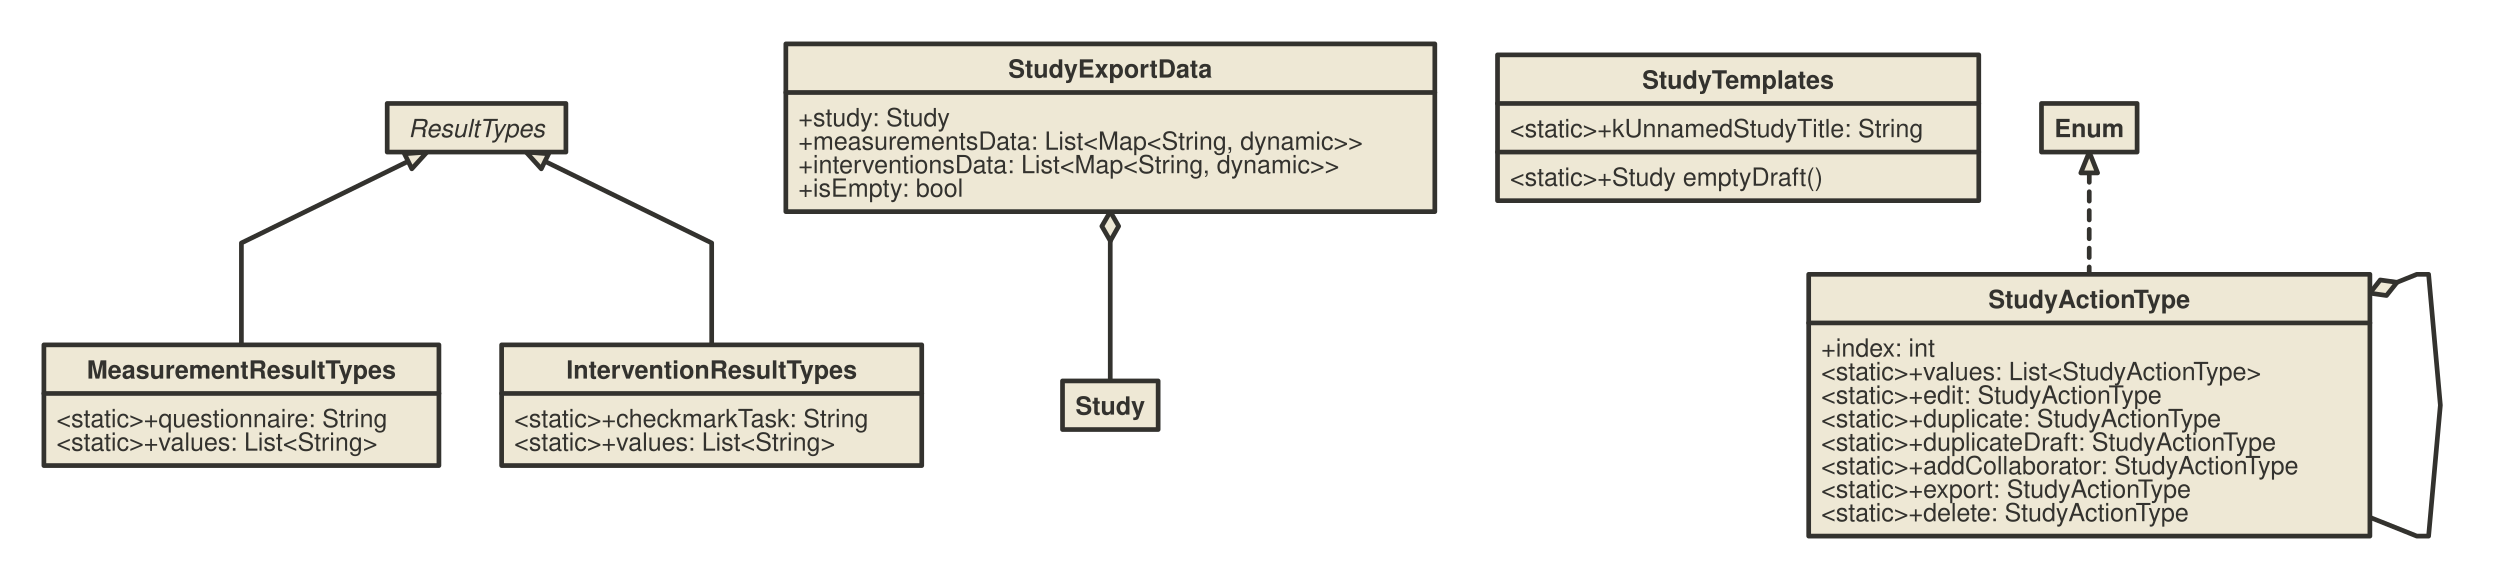
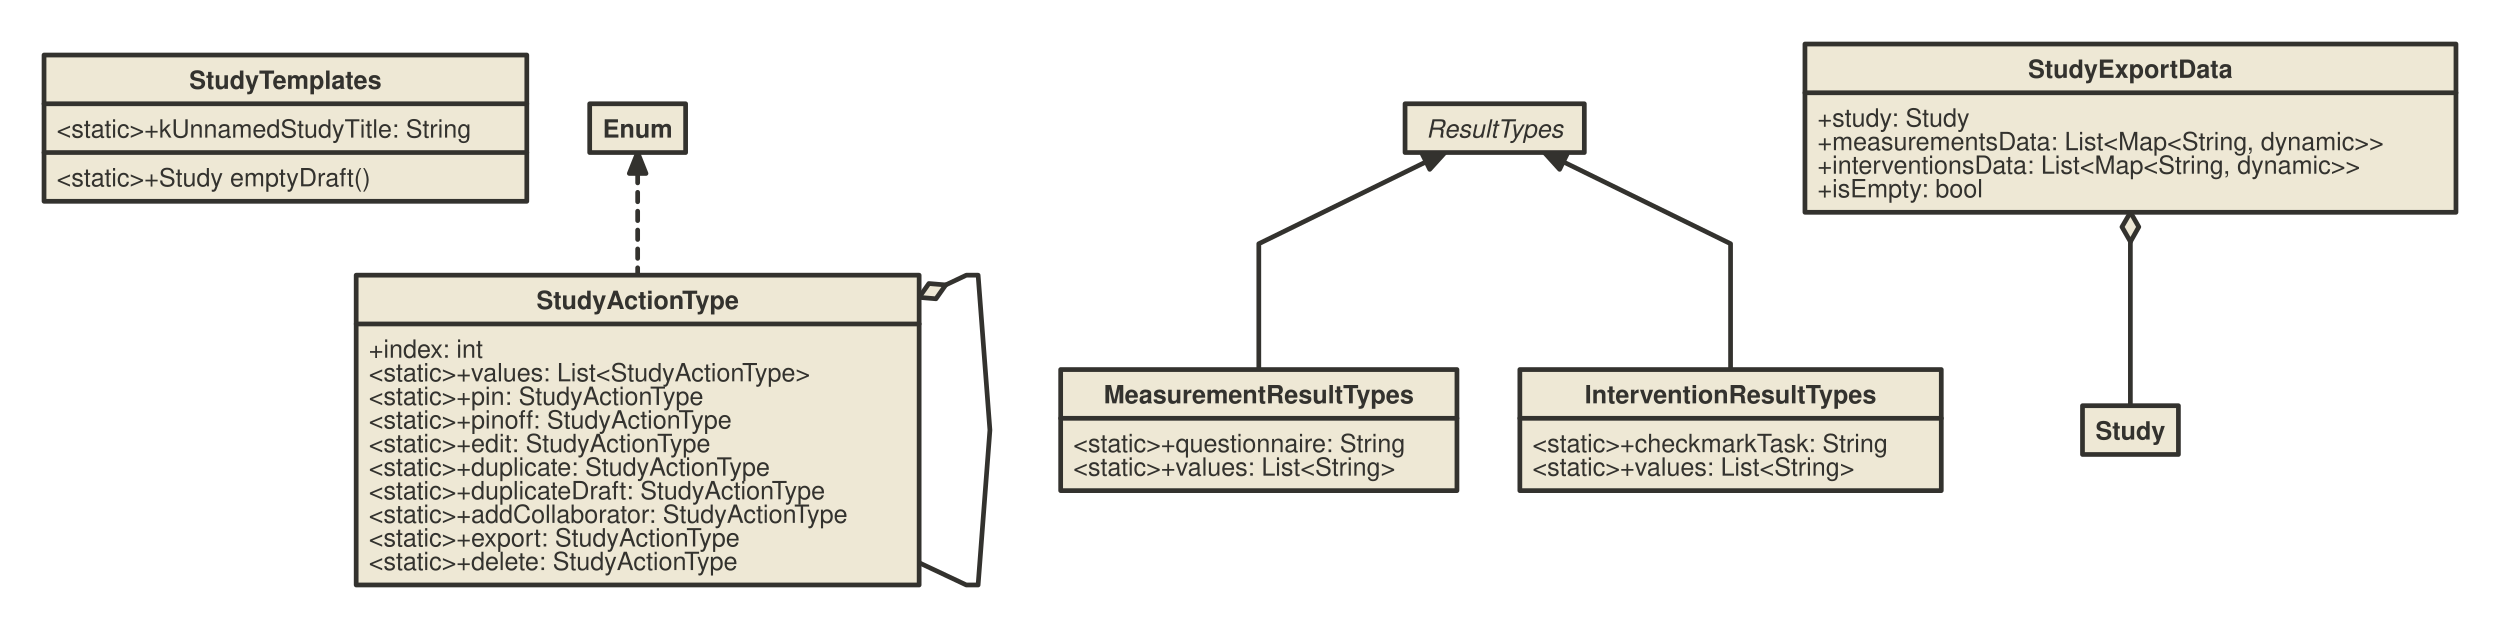
- <svg xmlns="http://www.w3.org/2000/svg" version="1.1" baseProfile="full" width="1594.8" height="370.0" viewbox="0 0 1594.75 370">
+ <svg xmlns="http://www.w3.org/2000/svg" version="1.1" baseProfile="full" width="1589.8" height="400.0" viewbox="0 0 1589.75 400">
  <g stroke-width="1.0" text-align="left" font="12pt Helvetica, Arial, sans-serif" font-size="12pt" font-family="Helvetica" font-weight="bold" font-style="normal">
    <g font-family="Helvetica" font-size="12pt" font-weight="bold" font-style="normal" stroke-width="3.0" stroke-linejoin="round" stroke-linecap="round" stroke="#33322E">
      <g stroke="transparent" fill="transparent">
-         <rect x="0.0" y="0.0" height="370.0" width="1594.8" stroke="none" />
+         <rect x="0.0" y="0.0" height="400.0" width="1589.8" stroke="none" />
      </g>
      <g transform="translate(8, 8)" fill="#33322E">
-         <g transform="translate(20, 20)" fill="#eee8d5" font-family="Helvetica" font-size="12pt" font-weight="normal" font-style="normal">
-           <path d="M232.4 74.9 L126 127 L126 192 L126.0 192.0 " fill="none" />
-           <path d="M234.7 79.7 L232.4 74.9 L230.0 70.1 L244.4 69.0 Z" />
-           <path d="M319.6 74.9 L426 127 L426 192 L426.0 192.0 " fill="none" />
-           <path d="M322.0 70.1 L319.6 74.9 L317.3 79.7 L307.6 69.0 Z" />
-           <path d="M680.3 125.7 L680.25 127 L680.25 215 L680.3 215.0 " fill="none" />
+         <g transform="translate(20, 20)" fill="#33322E" font-family="Helvetica" font-size="12pt" font-weight="normal" font-style="normal">
+           <path d="M573.4 153.2 L586.5 147 L594 147 L594 147 L601.5 245.5 L601.5 245.5 L594 344 L594 344 L586.5 344 L586.5 344 L556.5 329.861 L556.5 329.9 " fill="none" />
          <g fill="#eee8d5">
-             <path d="M685.6 116.3 L680.3 125.7 L674.9 116.3 L680.3 107.0 Z" />
-           </g>
-           <path d="M1501.1 152.1 L1513.75 147 L1521.25 147 L1521.25 147 L1528.75 230.5 L1528.75 230.5 L1521.25 314 L1521.25 314 L1513.75 314 L1513.75 314 L1483.75 302.014 L1483.8 302.0 " fill="none" />
-           <g fill="#eee8d5">
-             <path d="M1490.4 150.6 L1501.1 152.1 L1494.4 160.5 L1483.8 159.0 Z" />
+             <path d="M562.7 152.3 L573.4 153.2 L567.2 162.0 L556.5 161.1 Z" />
          </g>
          <g stroke-dasharray="6 6">
-             <path d="M1304.8 82.3 L1304.75 127 L1304.75 147 L1304.8 147.0 " fill="none" />
+             <path d="M377.5 82.3 L377.5 127 L377.5 147 L377.5 147.0 " fill="none" />
          </g>
-           <path d="M1310.1 82.3 L1304.8 82.3 L1299.4 82.3 L1304.8 69.0 Z" />
+           <path d="M382.8 82.3 L377.5 82.3 L372.2 82.3 L377.5 69.0 Z" />
+           <path d="M878.9 74.9 L772.5 127 L772.5 207 L772.5 207.0 " fill="none" />
+           <path d="M881.2 79.7 L878.9 74.9 L876.5 70.1 L890.9 69.0 Z" />
+           <path d="M966.1 74.9 L1072.5 127 L1072.5 207 L1072.5 207.0 " fill="none" />
+           <path d="M968.5 70.1 L966.1 74.9 L963.8 79.7 L954.1 69.0 Z" />
+           <path d="M1326.8 125.7 L1326.75 127 L1326.75 230 L1326.8 230.0 " fill="none" />
+           <g fill="#eee8d5">
+             <path d="M1332.1 116.3 L1326.8 125.7 L1321.4 116.3 L1326.8 107.0 Z" />
+           </g>
+           <g data-name="StudyTemplates">
+             <g fill="#eee8d5" stroke="#33322E" data-name="StudyTemplates">
+               <rect x="0.0" y="7.0" height="93.0" width="307.0" data-name="StudyTemplates" />
+               <path d="M0.0 38.0 L307.0 38.0" fill="none" data-name="StudyTemplates" />
+               <path d="M0.0 69.0 L307.0 69.0" fill="none" data-name="StudyTemplates" />
+             </g>
+             <g transform="translate(0, 7)" font-family="Helvetica" font-size="12pt" font-weight="bold" font-style="normal" data-name="StudyTemplates">
+               <g transform="translate(8, 8)" fill="#33322E" text-align="center" data-name="StudyTemplates">
+                 <text x="145.5" y="13.5" stroke="none" text-anchor="middle" data-name="StudyTemplates">StudyTemplates</text>
+               </g>
+             </g>
+             <g transform="translate(0, 38)" font-family="Helvetica" font-size="12pt" font-weight="normal" font-style="normal" data-name="StudyTemplates">
+               <g transform="translate(8, 8)" fill="#33322E" text-align="left" data-name="StudyTemplates">
+                 <text x="0.0" y="13.5" stroke="none" data-name="StudyTemplates">&lt;static&gt;+kUnnamedStudyTitle: String</text>
+               </g>
+             </g>
+             <g transform="translate(0, 69)" font-family="Helvetica" font-size="12pt" font-weight="normal" font-style="normal" data-name="StudyTemplates">
+               <g transform="translate(8, 8)" fill="#33322E" text-align="left" data-name="StudyTemplates">
+                 <text x="0.0" y="13.5" stroke="none" data-name="StudyTemplates">&lt;static&gt;+Study emptyDraft()</text>
+               </g>
+             </g>
+           </g>
+           <g data-name="StudyActionType">
+             <g fill="#eee8d5" stroke="#33322E" data-name="StudyActionType">
+               <rect x="198.5" y="147.0" height="197.0" width="358.0" data-name="StudyActionType" />
+               <path d="M198.5 178.0 L556.5 178.0" fill="none" data-name="StudyActionType" />
+             </g>
+             <g transform="translate(198.5, 147)" font-family="Helvetica" font-size="12pt" font-weight="bold" font-style="normal" data-name="StudyActionType">
+               <g transform="translate(8, 8)" fill="#33322E" text-align="center" data-name="StudyActionType">
+                 <text x="171.0" y="13.5" stroke="none" text-anchor="middle" data-name="StudyActionType">StudyActionType</text>
+               </g>
+             </g>
+             <g transform="translate(198.5, 178)" font-family="Helvetica" font-size="12pt" font-weight="normal" font-style="normal" data-name="StudyActionType">
+               <g transform="translate(8, 8)" fill="#33322E" text-align="left" data-name="StudyActionType">
+                 <text x="0.0" y="13.5" stroke="none" data-name="StudyActionType">+index: int</text>
+                 <text x="0.0" y="28.5" stroke="none" data-name="StudyActionType">&lt;static&gt;+values: List&lt;StudyActionType&gt;</text>
+                 <text x="0.0" y="43.5" stroke="none" data-name="StudyActionType">&lt;static&gt;+pin: StudyActionType</text>
+                 <text x="0.0" y="58.5" stroke="none" data-name="StudyActionType">&lt;static&gt;+pinoff: StudyActionType</text>
+                 <text x="0.0" y="73.5" stroke="none" data-name="StudyActionType">&lt;static&gt;+edit: StudyActionType</text>
+                 <text x="0.0" y="88.5" stroke="none" data-name="StudyActionType">&lt;static&gt;+duplicate: StudyActionType</text>
+                 <text x="0.0" y="103.5" stroke="none" data-name="StudyActionType">&lt;static&gt;+duplicateDraft: StudyActionType</text>
+                 <text x="0.0" y="118.5" stroke="none" data-name="StudyActionType">&lt;static&gt;+addCollaborator: StudyActionType</text>
+                 <text x="0.0" y="133.5" stroke="none" data-name="StudyActionType">&lt;static&gt;+export: StudyActionType</text>
+                 <text x="0.0" y="148.5" stroke="none" data-name="StudyActionType">&lt;static&gt;+delete: StudyActionType</text>
+               </g>
+             </g>
+           </g>
+           <g data-name="Enum">
+             <g fill="#eee8d5" stroke="#33322E" data-name="Enum">
+               <rect x="347.0" y="38.0" height="31.0" width="61.0" data-name="Enum" />
+             </g>
+             <g transform="translate(347, 38)" font-family="Helvetica" font-size="12pt" font-weight="bold" font-style="normal" data-name="Enum">
+               <g transform="translate(8, 8)" fill="#33322E" text-align="center" data-name="Enum">
+                 <text x="22.5" y="13.5" stroke="none" text-anchor="middle" data-name="Enum">Enum</text>
+               </g>
+             </g>
+           </g>
          <g data-name="ResultTypes">
            <g fill="#eee8d5" stroke="#33322E" data-name="ResultTypes">
-               <rect x="219.0" y="38.0" height="31.0" width="114.0" data-name="ResultTypes" />
+               <rect x="865.5" y="38.0" height="31.0" width="114.0" data-name="ResultTypes" />
            </g>
-             <g transform="translate(219, 38)" font-family="Helvetica" font-size="12pt" font-weight="normal" font-style="italic" data-name="ResultTypes">
+             <g transform="translate(865.5, 38)" font-family="Helvetica" font-size="12pt" font-weight="normal" font-style="italic" data-name="ResultTypes">
              <g transform="translate(8, 8)" fill="#33322E" text-align="center" data-name="ResultTypes">
                <text x="49.0" y="13.5" stroke="none" text-anchor="middle" data-name="ResultTypes">ResultTypes</text>
              </g>
            </g>
          </g>
          <g data-name="MeasurementResultTypes">
            <g fill="#eee8d5" stroke="#33322E" data-name="MeasurementResultTypes">
-               <rect x="0.0" y="192.0" height="77.0" width="252.0" data-name="MeasurementResultTypes" />
-               <path d="M0.0 223.0 L252.0 223.0" fill="none" data-name="MeasurementResultTypes" />
+               <rect x="646.5" y="207.0" height="77.0" width="252.0" data-name="MeasurementResultTypes" />
+               <path d="M646.5 238.0 L898.5 238.0" fill="none" data-name="MeasurementResultTypes" />
            </g>
-             <g transform="translate(0, 192)" font-family="Helvetica" font-size="12pt" font-weight="bold" font-style="normal" data-name="MeasurementResultTypes">
+             <g transform="translate(646.5, 207)" font-family="Helvetica" font-size="12pt" font-weight="bold" font-style="normal" data-name="MeasurementResultTypes">
              <g transform="translate(8, 8)" fill="#33322E" text-align="center" data-name="MeasurementResultTypes">
                <text x="118.0" y="13.5" stroke="none" text-anchor="middle" data-name="MeasurementResultTypes">MeasurementResultTypes</text>
              </g>
            </g>
-             <g transform="translate(0, 223)" font-family="Helvetica" font-size="12pt" font-weight="normal" font-style="normal" data-name="MeasurementResultTypes">
+             <g transform="translate(646.5, 238)" font-family="Helvetica" font-size="12pt" font-weight="normal" font-style="normal" data-name="MeasurementResultTypes">
              <g transform="translate(8, 8)" fill="#33322E" text-align="left" data-name="MeasurementResultTypes">
                <text x="0.0" y="13.5" stroke="none" data-name="MeasurementResultTypes">&lt;static&gt;+questionnaire: String</text>
                <text x="0.0" y="28.5" stroke="none" data-name="MeasurementResultTypes">&lt;static&gt;+values: List&lt;String&gt;</text>
              </g>
            </g>
          </g>
          <g data-name="InterventionResultTypes">
            <g fill="#eee8d5" stroke="#33322E" data-name="InterventionResultTypes">
-               <rect x="292.0" y="192.0" height="77.0" width="268.0" data-name="InterventionResultTypes" />
-               <path d="M292.0 223.0 L560.0 223.0" fill="none" data-name="InterventionResultTypes" />
+               <rect x="938.5" y="207.0" height="77.0" width="268.0" data-name="InterventionResultTypes" />
+               <path d="M938.5 238.0 L1206.5 238.0" fill="none" data-name="InterventionResultTypes" />
            </g>
-             <g transform="translate(292, 192)" font-family="Helvetica" font-size="12pt" font-weight="bold" font-style="normal" data-name="InterventionResultTypes">
+             <g transform="translate(938.5, 207)" font-family="Helvetica" font-size="12pt" font-weight="bold" font-style="normal" data-name="InterventionResultTypes">
              <g transform="translate(8, 8)" fill="#33322E" text-align="center" data-name="InterventionResultTypes">
                <text x="126.0" y="13.5" stroke="none" text-anchor="middle" data-name="InterventionResultTypes">InterventionResultTypes</text>
              </g>
            </g>
-             <g transform="translate(292, 223)" font-family="Helvetica" font-size="12pt" font-weight="normal" font-style="normal" data-name="InterventionResultTypes">
+             <g transform="translate(938.5, 238)" font-family="Helvetica" font-size="12pt" font-weight="normal" font-style="normal" data-name="InterventionResultTypes">
              <g transform="translate(8, 8)" fill="#33322E" text-align="left" data-name="InterventionResultTypes">
                <text x="0.0" y="13.5" stroke="none" data-name="InterventionResultTypes">&lt;static&gt;+checkmarkTask: String</text>
                <text x="0.0" y="28.5" stroke="none" data-name="InterventionResultTypes">&lt;static&gt;+values: List&lt;String&gt;</text>
              </g>
            </g>
          </g>
          <g data-name="StudyExportData">
            <g fill="#eee8d5" stroke="#33322E" data-name="StudyExportData">
-               <rect x="473.3" y="0.0" height="107.0" width="414.0" data-name="StudyExportData" />
-               <path d="M473.3 31.0 L887.3 31.0" fill="none" data-name="StudyExportData" />
+               <rect x="1119.8" y="0.0" height="107.0" width="414.0" data-name="StudyExportData" />
+               <path d="M1119.8 31.0 L1533.8 31.0" fill="none" data-name="StudyExportData" />
            </g>
-             <g transform="translate(473.25, 0)" font-family="Helvetica" font-size="12pt" font-weight="bold" font-style="normal" data-name="StudyExportData">
+             <g transform="translate(1119.75, 0)" font-family="Helvetica" font-size="12pt" font-weight="bold" font-style="normal" data-name="StudyExportData">
              <g transform="translate(8, 8)" fill="#33322E" text-align="center" data-name="StudyExportData">
                <text x="199.0" y="13.5" stroke="none" text-anchor="middle" data-name="StudyExportData">StudyExportData</text>
              </g>
            </g>
-             <g transform="translate(473.25, 31)" font-family="Helvetica" font-size="12pt" font-weight="normal" font-style="normal" data-name="StudyExportData">
+             <g transform="translate(1119.75, 31)" font-family="Helvetica" font-size="12pt" font-weight="normal" font-style="normal" data-name="StudyExportData">
              <g transform="translate(8, 8)" fill="#33322E" text-align="left" data-name="StudyExportData">
                <text x="0.0" y="13.5" stroke="none" data-name="StudyExportData">+study: Study</text>
                <text x="0.0" y="28.5" stroke="none" data-name="StudyExportData">+measurementsData: List&lt;Map&lt;String, dynamic&gt;&gt;</text>
                <text x="0.0" y="43.5" stroke="none" data-name="StudyExportData">+interventionsData: List&lt;Map&lt;String, dynamic&gt;&gt;</text>
                <text x="0.0" y="58.5" stroke="none" data-name="StudyExportData">+isEmpty: bool</text>
              </g>
            </g>
          </g>
          <g data-name="Study">
            <g fill="#eee8d5" stroke="#33322E" data-name="Study">
-               <rect x="649.8" y="215.0" height="31.0" width="61.0" data-name="Study" />
+               <rect x="1296.3" y="230.0" height="31.0" width="61.0" data-name="Study" />
            </g>
-             <g transform="translate(649.75, 215)" font-family="Helvetica" font-size="12pt" font-weight="bold" font-style="normal" data-name="Study">
+             <g transform="translate(1296.25, 230)" font-family="Helvetica" font-size="12pt" font-weight="bold" font-style="normal" data-name="Study">
              <g transform="translate(8, 8)" fill="#33322E" text-align="center" data-name="Study">
                <text x="22.5" y="13.5" stroke="none" text-anchor="middle" data-name="Study">Study</text>
-               </g>
-             </g>
-           </g>
-           <g data-name="StudyTemplates">
-             <g fill="#eee8d5" stroke="#33322E" data-name="StudyTemplates">
-               <rect x="927.3" y="7.0" height="93.0" width="307.0" data-name="StudyTemplates" />
-               <path d="M927.3 38.0 L1234.3 38.0" fill="none" data-name="StudyTemplates" />
-               <path d="M927.3 69.0 L1234.3 69.0" fill="none" data-name="StudyTemplates" />
-             </g>
-             <g transform="translate(927.25, 7)" font-family="Helvetica" font-size="12pt" font-weight="bold" font-style="normal" data-name="StudyTemplates">
-               <g transform="translate(8, 8)" fill="#33322E" text-align="center" data-name="StudyTemplates">
-                 <text x="145.5" y="13.5" stroke="none" text-anchor="middle" data-name="StudyTemplates">StudyTemplates</text>
-               </g>
-             </g>
-             <g transform="translate(927.25, 38)" font-family="Helvetica" font-size="12pt" font-weight="normal" font-style="normal" data-name="StudyTemplates">
-               <g transform="translate(8, 8)" fill="#33322E" text-align="left" data-name="StudyTemplates">
-                 <text x="0.0" y="13.5" stroke="none" data-name="StudyTemplates">&lt;static&gt;+kUnnamedStudyTitle: String</text>
-               </g>
-             </g>
-             <g transform="translate(927.25, 69)" font-family="Helvetica" font-size="12pt" font-weight="normal" font-style="normal" data-name="StudyTemplates">
-               <g transform="translate(8, 8)" fill="#33322E" text-align="left" data-name="StudyTemplates">
-                 <text x="0.0" y="13.5" stroke="none" data-name="StudyTemplates">&lt;static&gt;+Study emptyDraft()</text>
-               </g>
-             </g>
-           </g>
-           <g data-name="StudyActionType">
-             <g fill="#eee8d5" stroke="#33322E" data-name="StudyActionType">
-               <rect x="1125.8" y="147.0" height="167.0" width="358.0" data-name="StudyActionType" />
-               <path d="M1125.8 178.0 L1483.8 178.0" fill="none" data-name="StudyActionType" />
-             </g>
-             <g transform="translate(1125.75, 147)" font-family="Helvetica" font-size="12pt" font-weight="bold" font-style="normal" data-name="StudyActionType">
-               <g transform="translate(8, 8)" fill="#33322E" text-align="center" data-name="StudyActionType">
-                 <text x="171.0" y="13.5" stroke="none" text-anchor="middle" data-name="StudyActionType">StudyActionType</text>
-               </g>
-             </g>
-             <g transform="translate(1125.75, 178)" font-family="Helvetica" font-size="12pt" font-weight="normal" font-style="normal" data-name="StudyActionType">
-               <g transform="translate(8, 8)" fill="#33322E" text-align="left" data-name="StudyActionType">
-                 <text x="0.0" y="13.5" stroke="none" data-name="StudyActionType">+index: int</text>
-                 <text x="0.0" y="28.5" stroke="none" data-name="StudyActionType">&lt;static&gt;+values: List&lt;StudyActionType&gt;</text>
-                 <text x="0.0" y="43.5" stroke="none" data-name="StudyActionType">&lt;static&gt;+edit: StudyActionType</text>
-                 <text x="0.0" y="58.5" stroke="none" data-name="StudyActionType">&lt;static&gt;+duplicate: StudyActionType</text>
-                 <text x="0.0" y="73.5" stroke="none" data-name="StudyActionType">&lt;static&gt;+duplicateDraft: StudyActionType</text>
-                 <text x="0.0" y="88.5" stroke="none" data-name="StudyActionType">&lt;static&gt;+addCollaborator: StudyActionType</text>
-                 <text x="0.0" y="103.5" stroke="none" data-name="StudyActionType">&lt;static&gt;+export: StudyActionType</text>
-                 <text x="0.0" y="118.5" stroke="none" data-name="StudyActionType">&lt;static&gt;+delete: StudyActionType</text>
-               </g>
-             </g>
-           </g>
-           <g data-name="Enum">
-             <g fill="#eee8d5" stroke="#33322E" data-name="Enum">
-               <rect x="1274.3" y="38.0" height="31.0" width="61.0" data-name="Enum" />
-             </g>
-             <g transform="translate(1274.25, 38)" font-family="Helvetica" font-size="12pt" font-weight="bold" font-style="normal" data-name="Enum">
-               <g transform="translate(8, 8)" fill="#33322E" text-align="center" data-name="Enum">
-                 <text x="22.5" y="13.5" stroke="none" text-anchor="middle" data-name="Enum">Enum</text>
              </g>
            </g>
          </g>
        </g>
      </g>
    </g>
  </g>
</svg>
